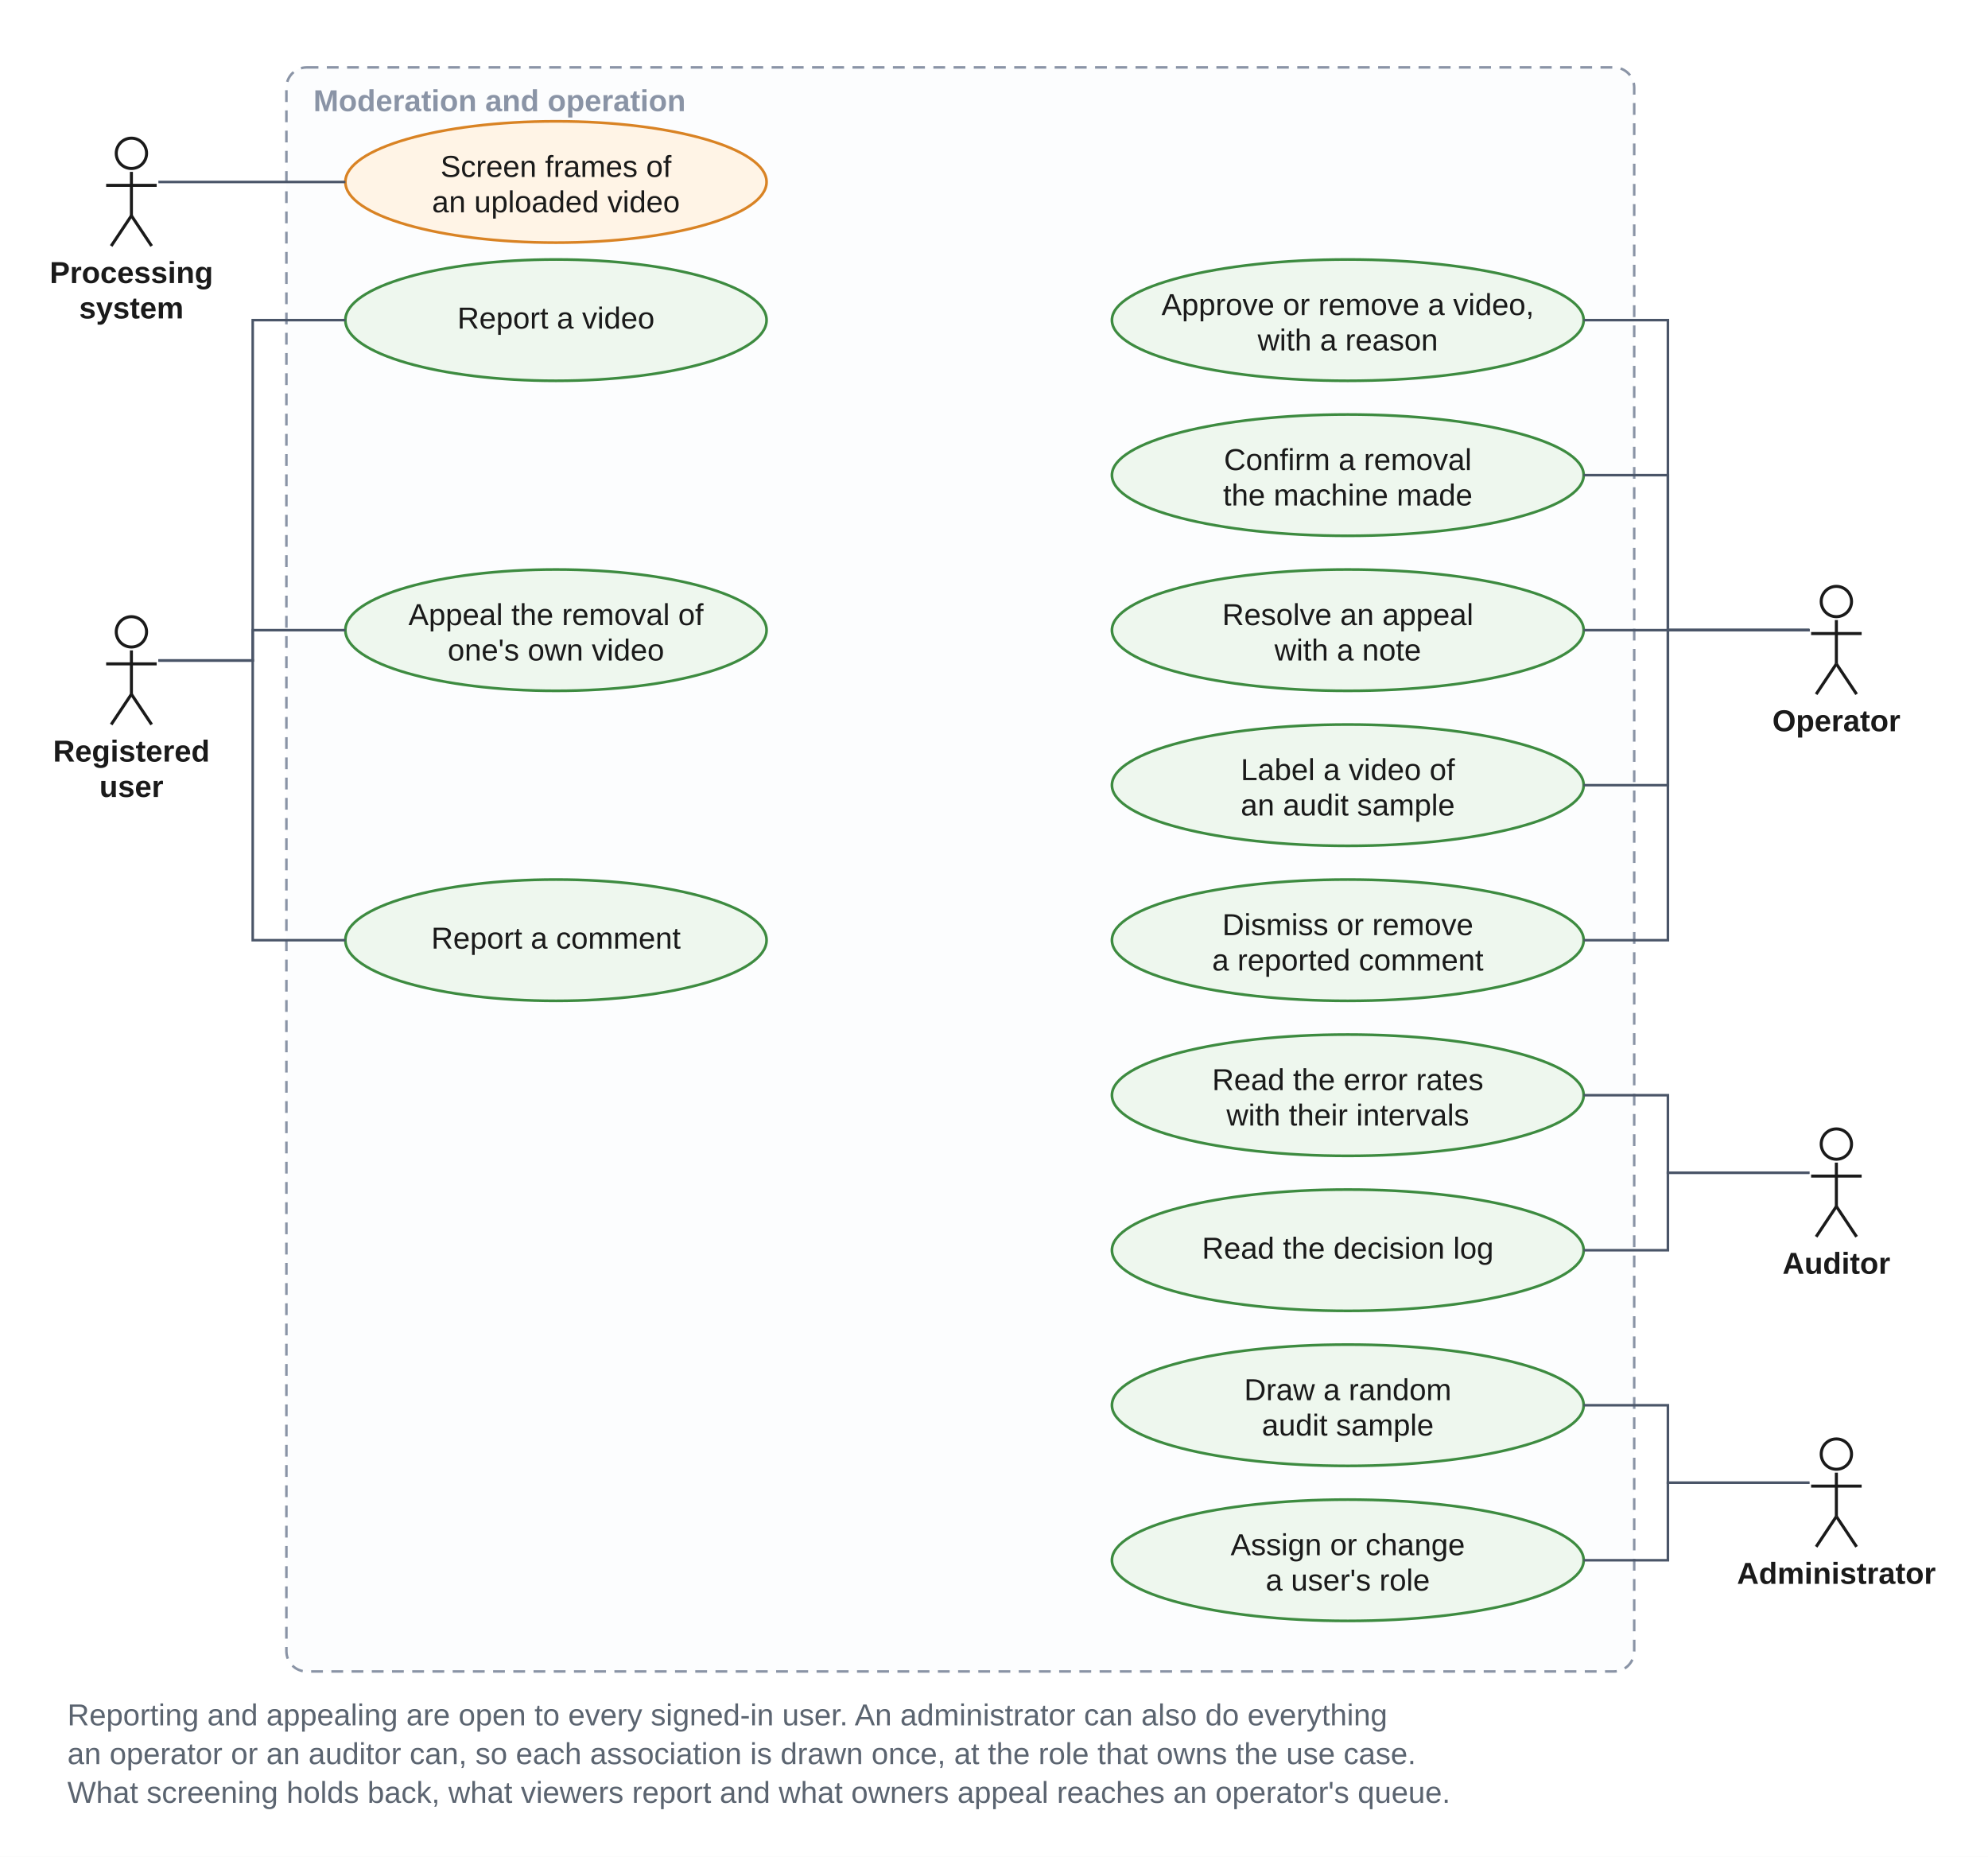
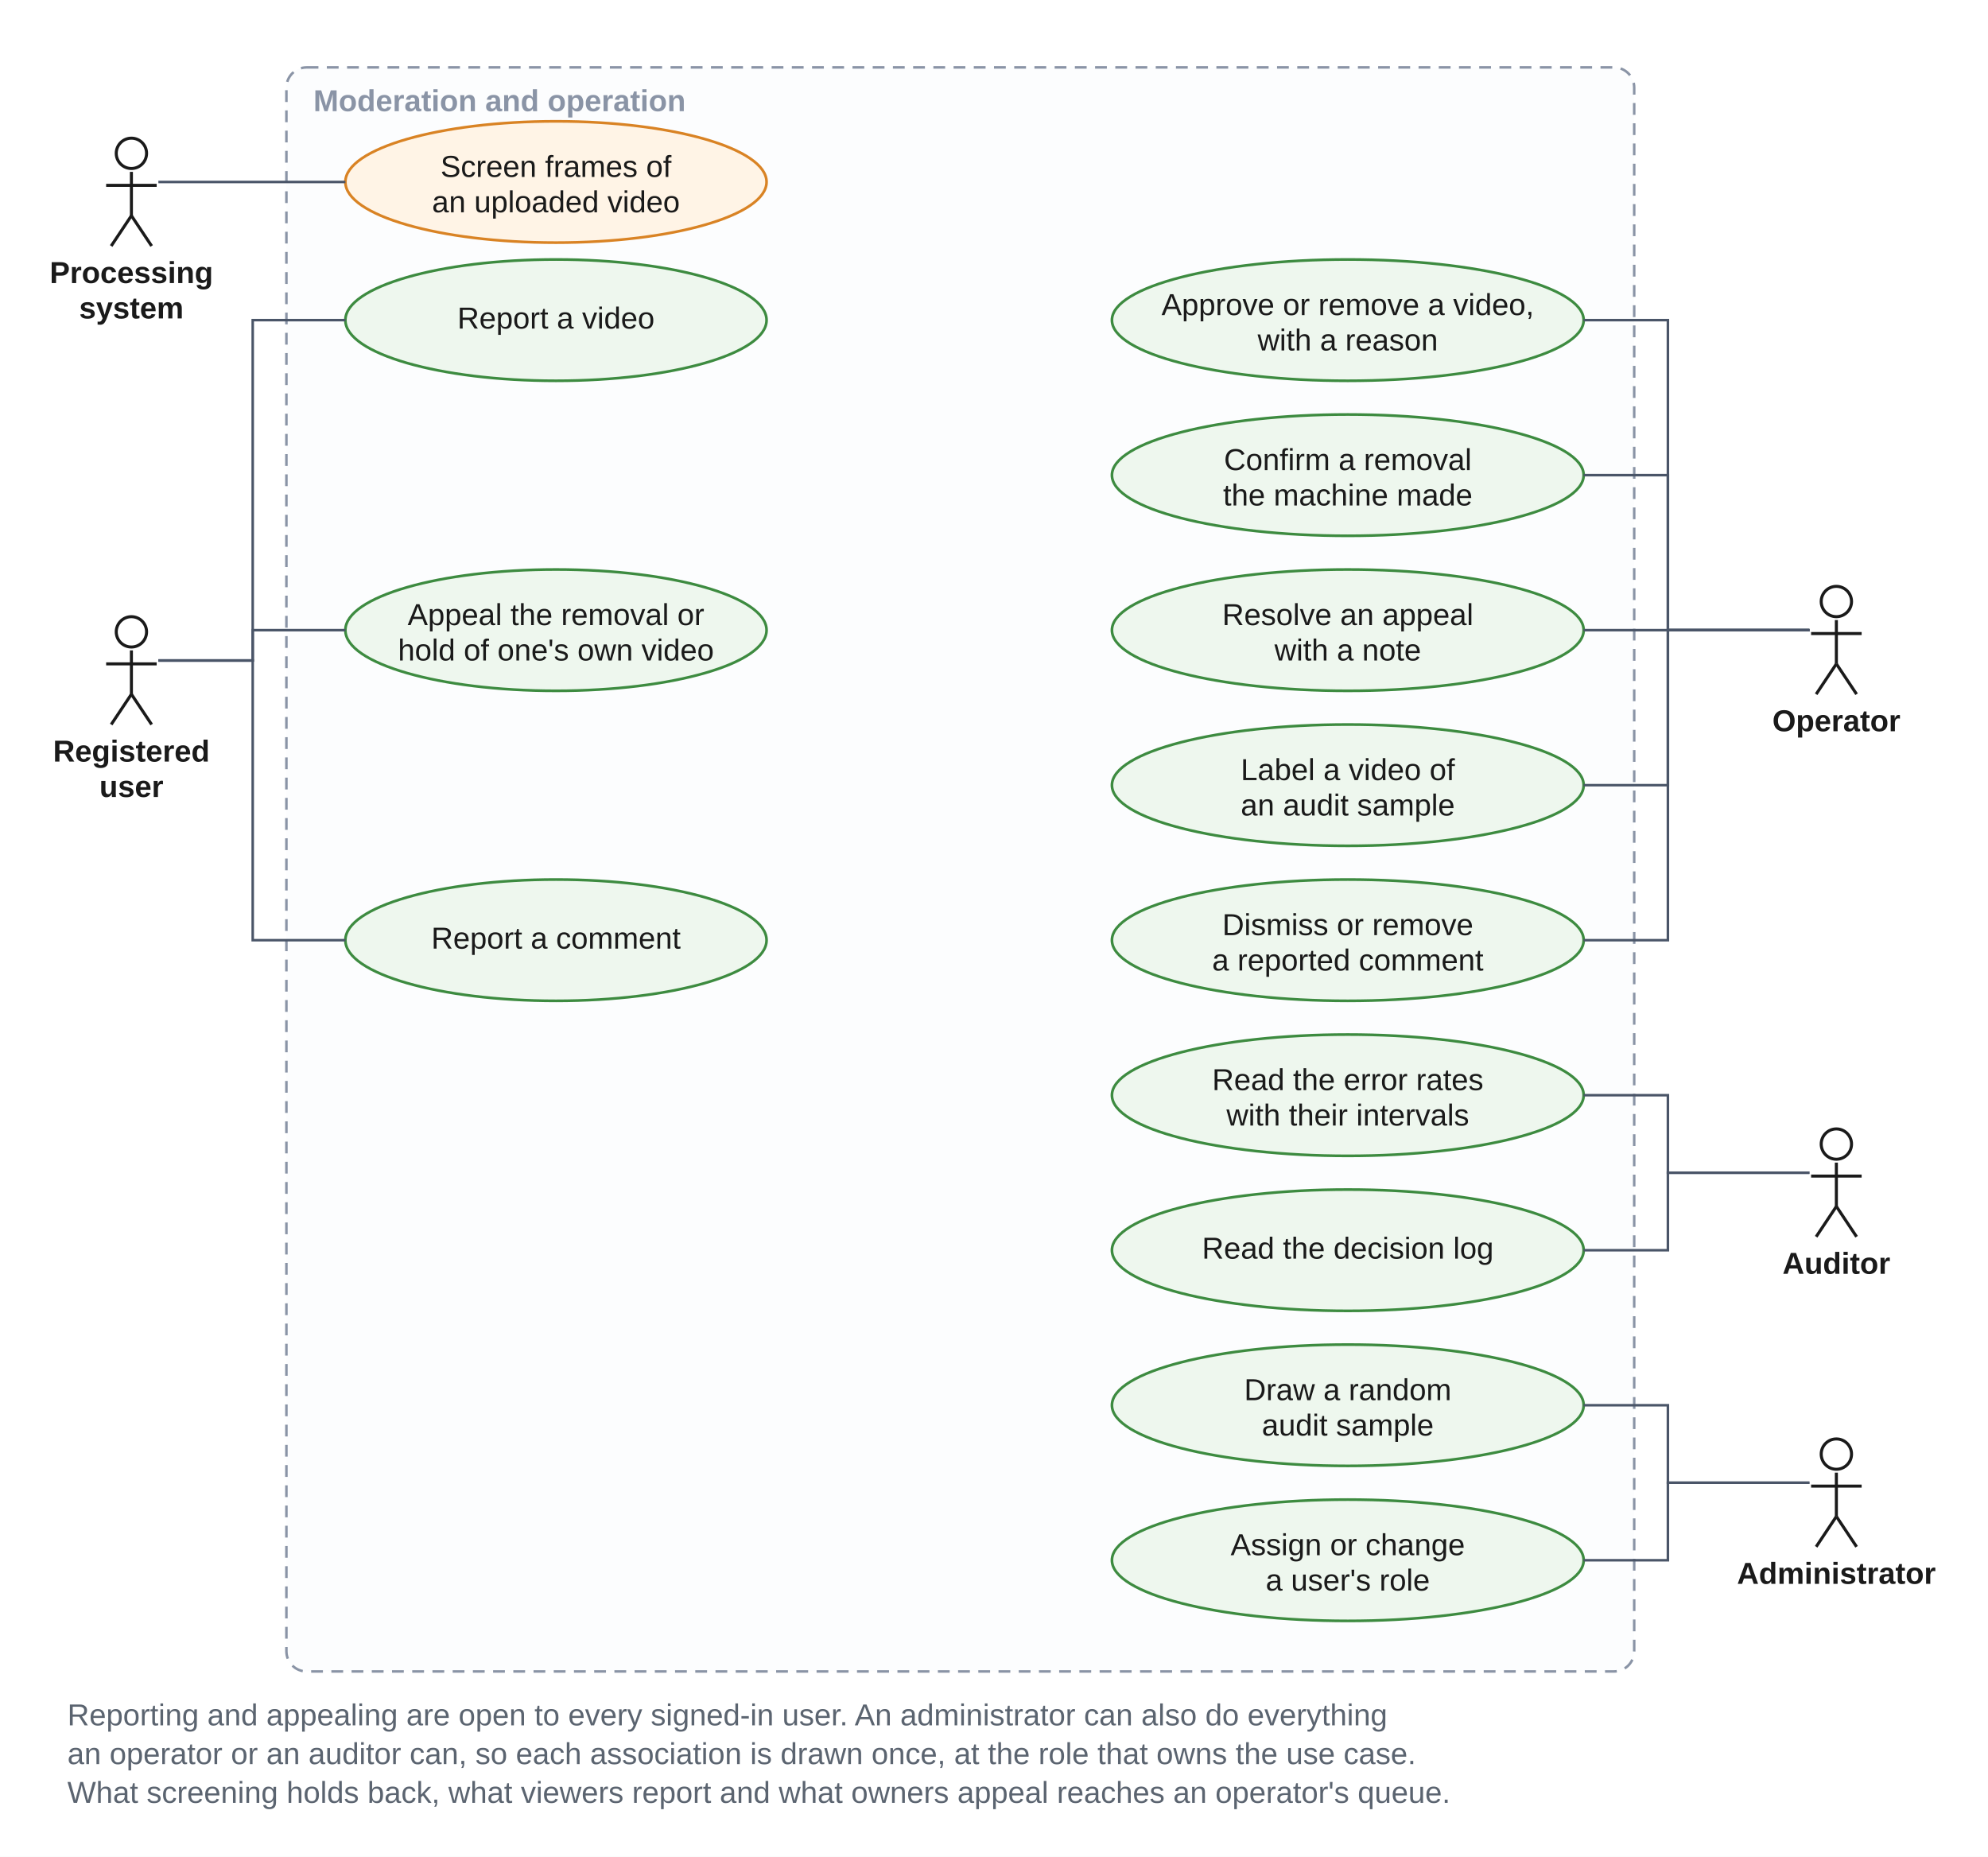
<svg xmlns="http://www.w3.org/2000/svg" width="1180" height="1102" viewBox="0 0 1180 1102">
  <defs>
    <marker id="arrow" viewBox="0 0 10 10" refX="9" refY="5" markerWidth="7" markerHeight="7" orient="auto-start-reverse">
      <path d="M 0 0 L 10 5 L 0 10 z" fill="#4a5568" />
    </marker>
  </defs>
  <rect width="1180" height="1102" fill="#ffffff" />
  <rect x="170" y="40" width="800" height="952" rx="12" fill="#fcfdfe" stroke="#8a94a6" stroke-width="1.5" stroke-dasharray="7 5" />
  <text x="186" y="66.0" font-family="Arial, Helvetica, sans-serif" font-size="18" font-weight="bold" fill="#8a94a6" text-anchor="start">Moderation and operation</text>
  <ellipse cx="800" cy="190" rx="140" ry="36" fill="#eef7ee" stroke="#3d8b40" stroke-width="1.6" />
  <text x="800" y="187.0" font-family="Arial, Helvetica, sans-serif" font-size="18" font-weight="normal" fill="#1a1a1a" text-anchor="middle">Approve or remove a video,</text>
  <text x="800" y="208.0" font-family="Arial, Helvetica, sans-serif" font-size="18" font-weight="normal" fill="#1a1a1a" text-anchor="middle">with a reason</text>
  <ellipse cx="800" cy="282" rx="140" ry="36" fill="#eef7ee" stroke="#3d8b40" stroke-width="1.6" />
  <text x="800" y="279.0" font-family="Arial, Helvetica, sans-serif" font-size="18" font-weight="normal" fill="#1a1a1a" text-anchor="middle">Confirm a removal</text>
  <text x="800" y="300.0" font-family="Arial, Helvetica, sans-serif" font-size="18" font-weight="normal" fill="#1a1a1a" text-anchor="middle">the machine made</text>
  <ellipse cx="800" cy="374" rx="140" ry="36" fill="#eef7ee" stroke="#3d8b40" stroke-width="1.6" />
  <text x="800" y="371.0" font-family="Arial, Helvetica, sans-serif" font-size="18" font-weight="normal" fill="#1a1a1a" text-anchor="middle">Resolve an appeal</text>
  <text x="800" y="392.0" font-family="Arial, Helvetica, sans-serif" font-size="18" font-weight="normal" fill="#1a1a1a" text-anchor="middle">with a note</text>
  <ellipse cx="800" cy="466" rx="140" ry="36" fill="#eef7ee" stroke="#3d8b40" stroke-width="1.6" />
  <text x="800" y="463.0" font-family="Arial, Helvetica, sans-serif" font-size="18" font-weight="normal" fill="#1a1a1a" text-anchor="middle">Label a video of</text>
  <text x="800" y="484.0" font-family="Arial, Helvetica, sans-serif" font-size="18" font-weight="normal" fill="#1a1a1a" text-anchor="middle">an audit sample</text>
  <ellipse cx="800" cy="558" rx="140" ry="36" fill="#eef7ee" stroke="#3d8b40" stroke-width="1.6" />
  <text x="800" y="555.0" font-family="Arial, Helvetica, sans-serif" font-size="18" font-weight="normal" fill="#1a1a1a" text-anchor="middle">Dismiss or remove</text>
  <text x="800" y="576.0" font-family="Arial, Helvetica, sans-serif" font-size="18" font-weight="normal" fill="#1a1a1a" text-anchor="middle">a reported comment</text>
  <ellipse cx="800" cy="650" rx="140" ry="36" fill="#eef7ee" stroke="#3d8b40" stroke-width="1.6" />
  <text x="800" y="647.0" font-family="Arial, Helvetica, sans-serif" font-size="18" font-weight="normal" fill="#1a1a1a" text-anchor="middle">Read the error rates</text>
  <text x="800" y="668.0" font-family="Arial, Helvetica, sans-serif" font-size="18" font-weight="normal" fill="#1a1a1a" text-anchor="middle">with their intervals</text>
  <ellipse cx="800" cy="742" rx="140" ry="36" fill="#eef7ee" stroke="#3d8b40" stroke-width="1.6" />
  <text x="800" y="747.0" font-family="Arial, Helvetica, sans-serif" font-size="18" font-weight="normal" fill="#1a1a1a" text-anchor="middle">Read the decision log</text>
  <ellipse cx="800" cy="834" rx="140" ry="36" fill="#eef7ee" stroke="#3d8b40" stroke-width="1.6" />
  <text x="800" y="831.0" font-family="Arial, Helvetica, sans-serif" font-size="18" font-weight="normal" fill="#1a1a1a" text-anchor="middle">Draw a random</text>
  <text x="800" y="852.0" font-family="Arial, Helvetica, sans-serif" font-size="18" font-weight="normal" fill="#1a1a1a" text-anchor="middle">audit sample</text>
  <ellipse cx="800" cy="926" rx="140" ry="36" fill="#eef7ee" stroke="#3d8b40" stroke-width="1.6" />
  <text x="800" y="923.0" font-family="Arial, Helvetica, sans-serif" font-size="18" font-weight="normal" fill="#1a1a1a" text-anchor="middle">Assign or change</text>
  <text x="800" y="944.0" font-family="Arial, Helvetica, sans-serif" font-size="18" font-weight="normal" fill="#1a1a1a" text-anchor="middle">a user's role</text>
  <ellipse cx="330" cy="108" rx="125" ry="36" fill="#fff4e6" stroke="#d98324" stroke-width="1.6" />
  <text x="330" y="105.0" font-family="Arial, Helvetica, sans-serif" font-size="18" font-weight="normal" fill="#1a1a1a" text-anchor="middle">Screen frames of</text>
  <text x="330" y="126.0" font-family="Arial, Helvetica, sans-serif" font-size="18" font-weight="normal" fill="#1a1a1a" text-anchor="middle">an uploaded video</text>
  <ellipse cx="330" cy="190" rx="125" ry="36" fill="#eef7ee" stroke="#3d8b40" stroke-width="1.6" />
  <text x="330" y="195.0" font-family="Arial, Helvetica, sans-serif" font-size="18" font-weight="normal" fill="#1a1a1a" text-anchor="middle">Report a video</text>
  <ellipse cx="330" cy="374" rx="125" ry="36" fill="#eef7ee" stroke="#3d8b40" stroke-width="1.6" />
-   <text x="330" y="371.0" font-family="Arial, Helvetica, sans-serif" font-size="18" font-weight="normal" fill="#1a1a1a" text-anchor="middle">Appeal the removal of</text>
-   <text x="330" y="392.0" font-family="Arial, Helvetica, sans-serif" font-size="18" font-weight="normal" fill="#1a1a1a" text-anchor="middle">one's own video</text>
+   <text x="330" y="371.0" font-family="Arial, Helvetica, sans-serif" font-size="18" font-weight="normal" fill="#1a1a1a" text-anchor="middle">Appeal the removal or</text>
+   <text x="330" y="392.0" font-family="Arial, Helvetica, sans-serif" font-size="18" font-weight="normal" fill="#1a1a1a" text-anchor="middle">hold of one's own video</text>
  <ellipse cx="330" cy="558" rx="125" ry="36" fill="#eef7ee" stroke="#3d8b40" stroke-width="1.6" />
  <text x="330" y="563.0" font-family="Arial, Helvetica, sans-serif" font-size="18" font-weight="normal" fill="#1a1a1a" text-anchor="middle">Report a comment</text>
  <circle cx="78" cy="91" r="9" fill="none" stroke="#1a1a1a" stroke-width="1.8" />
  <path d="M 78 102 L 78 128" stroke="#1a1a1a" stroke-width="1.8" />
  <path d="M 63 110 L 93 110" stroke="#1a1a1a" stroke-width="1.8" />
  <path d="M 78 128 L 66 146" stroke="#1a1a1a" stroke-width="1.8" />
  <path d="M 78 128 L 90 146" stroke="#1a1a1a" stroke-width="1.8" />
  <text x="78" y="168.0" font-family="Arial, Helvetica, sans-serif" font-size="18" font-weight="bold" fill="#1a1a1a" text-anchor="middle">Processing</text>
  <text x="78" y="189.0" font-family="Arial, Helvetica, sans-serif" font-size="18" font-weight="bold" fill="#1a1a1a" text-anchor="middle">system</text>
  <circle cx="78" cy="375" r="9" fill="none" stroke="#1a1a1a" stroke-width="1.8" />
  <path d="M 78 386 L 78 412" stroke="#1a1a1a" stroke-width="1.8" />
  <path d="M 63 394 L 93 394" stroke="#1a1a1a" stroke-width="1.8" />
  <path d="M 78 412 L 66 430" stroke="#1a1a1a" stroke-width="1.8" />
  <path d="M 78 412 L 90 430" stroke="#1a1a1a" stroke-width="1.8" />
  <text x="78" y="452.0" font-family="Arial, Helvetica, sans-serif" font-size="18" font-weight="bold" fill="#1a1a1a" text-anchor="middle">Registered</text>
  <text x="78" y="473.0" font-family="Arial, Helvetica, sans-serif" font-size="18" font-weight="bold" fill="#1a1a1a" text-anchor="middle">user</text>
  <circle cx="1090" cy="357" r="9" fill="none" stroke="#1a1a1a" stroke-width="1.8" />
  <path d="M 1090 368 L 1090 394" stroke="#1a1a1a" stroke-width="1.8" />
  <path d="M 1075 376 L 1105 376" stroke="#1a1a1a" stroke-width="1.8" />
  <path d="M 1090 394 L 1078 412" stroke="#1a1a1a" stroke-width="1.8" />
  <path d="M 1090 394 L 1102 412" stroke="#1a1a1a" stroke-width="1.8" />
  <text x="1090" y="434.0" font-family="Arial, Helvetica, sans-serif" font-size="18" font-weight="bold" fill="#1a1a1a" text-anchor="middle">Operator</text>
  <circle cx="1090" cy="679" r="9" fill="none" stroke="#1a1a1a" stroke-width="1.8" />
  <path d="M 1090 690 L 1090 716" stroke="#1a1a1a" stroke-width="1.8" />
  <path d="M 1075 698 L 1105 698" stroke="#1a1a1a" stroke-width="1.8" />
  <path d="M 1090 716 L 1078 734" stroke="#1a1a1a" stroke-width="1.8" />
  <path d="M 1090 716 L 1102 734" stroke="#1a1a1a" stroke-width="1.8" />
  <text x="1090" y="756.0" font-family="Arial, Helvetica, sans-serif" font-size="18" font-weight="bold" fill="#1a1a1a" text-anchor="middle">Auditor</text>
  <circle cx="1090" cy="863" r="9" fill="none" stroke="#1a1a1a" stroke-width="1.8" />
  <path d="M 1090 874 L 1090 900" stroke="#1a1a1a" stroke-width="1.8" />
  <path d="M 1075 882 L 1105 882" stroke="#1a1a1a" stroke-width="1.8" />
  <path d="M 1090 900 L 1078 918" stroke="#1a1a1a" stroke-width="1.8" />
  <path d="M 1090 900 L 1102 918" stroke="#1a1a1a" stroke-width="1.8" />
  <text x="1090" y="940.0" font-family="Arial, Helvetica, sans-serif" font-size="18" font-weight="bold" fill="#1a1a1a" text-anchor="middle">Administrator</text>
  <path d="M 94 108 L 150 108 L 150 108 L 205 108" fill="none" stroke="#4a5568" stroke-width="1.5" />
  <path d="M 94 392 L 150 392 L 150 190 L 205 190" fill="none" stroke="#4a5568" stroke-width="1.5" />
  <path d="M 94 392 L 150 392 L 150 374 L 205 374" fill="none" stroke="#4a5568" stroke-width="1.5" />
  <path d="M 94 392 L 150 392 L 150 558 L 205 558" fill="none" stroke="#4a5568" stroke-width="1.5" />
  <path d="M 1074 374 L 990 374 L 990 190 L 940 190" fill="none" stroke="#4a5568" stroke-width="1.5" />
  <path d="M 1074 374 L 990 374 L 990 282 L 940 282" fill="none" stroke="#4a5568" stroke-width="1.5" />
  <path d="M 1074 374 L 990 374 L 990 374 L 940 374" fill="none" stroke="#4a5568" stroke-width="1.5" />
  <path d="M 1074 374 L 990 374 L 990 466 L 940 466" fill="none" stroke="#4a5568" stroke-width="1.5" />
  <path d="M 1074 374 L 990 374 L 990 558 L 940 558" fill="none" stroke="#4a5568" stroke-width="1.5" />
  <path d="M 1074 696 L 990 696 L 990 650 L 940 650" fill="none" stroke="#4a5568" stroke-width="1.5" />
  <path d="M 1074 696 L 990 696 L 990 742 L 940 742" fill="none" stroke="#4a5568" stroke-width="1.5" />
  <path d="M 1074 880 L 990 880 L 990 834 L 940 834" fill="none" stroke="#4a5568" stroke-width="1.5" />
  <path d="M 1074 880 L 990 880 L 990 926 L 940 926" fill="none" stroke="#4a5568" stroke-width="1.5" />
  <text x="40" y="1024.0" font-family="Arial, Helvetica, sans-serif" font-size="18" font-weight="normal" fill="#5b6470" text-anchor="start">Reporting and appealing are open to every signed-in user. An administrator can also do everything</text>
  <text x="40" y="1047.0" font-family="Arial, Helvetica, sans-serif" font-size="18" font-weight="normal" fill="#5b6470" text-anchor="start">an operator or an auditor can, so each association is drawn once, at the role that owns the use case.</text>
  <text x="40" y="1070.0" font-family="Arial, Helvetica, sans-serif" font-size="18" font-weight="normal" fill="#5b6470" text-anchor="start">What screening holds back, what viewers report and what owners appeal reaches an operator's queue.</text>
</svg>
